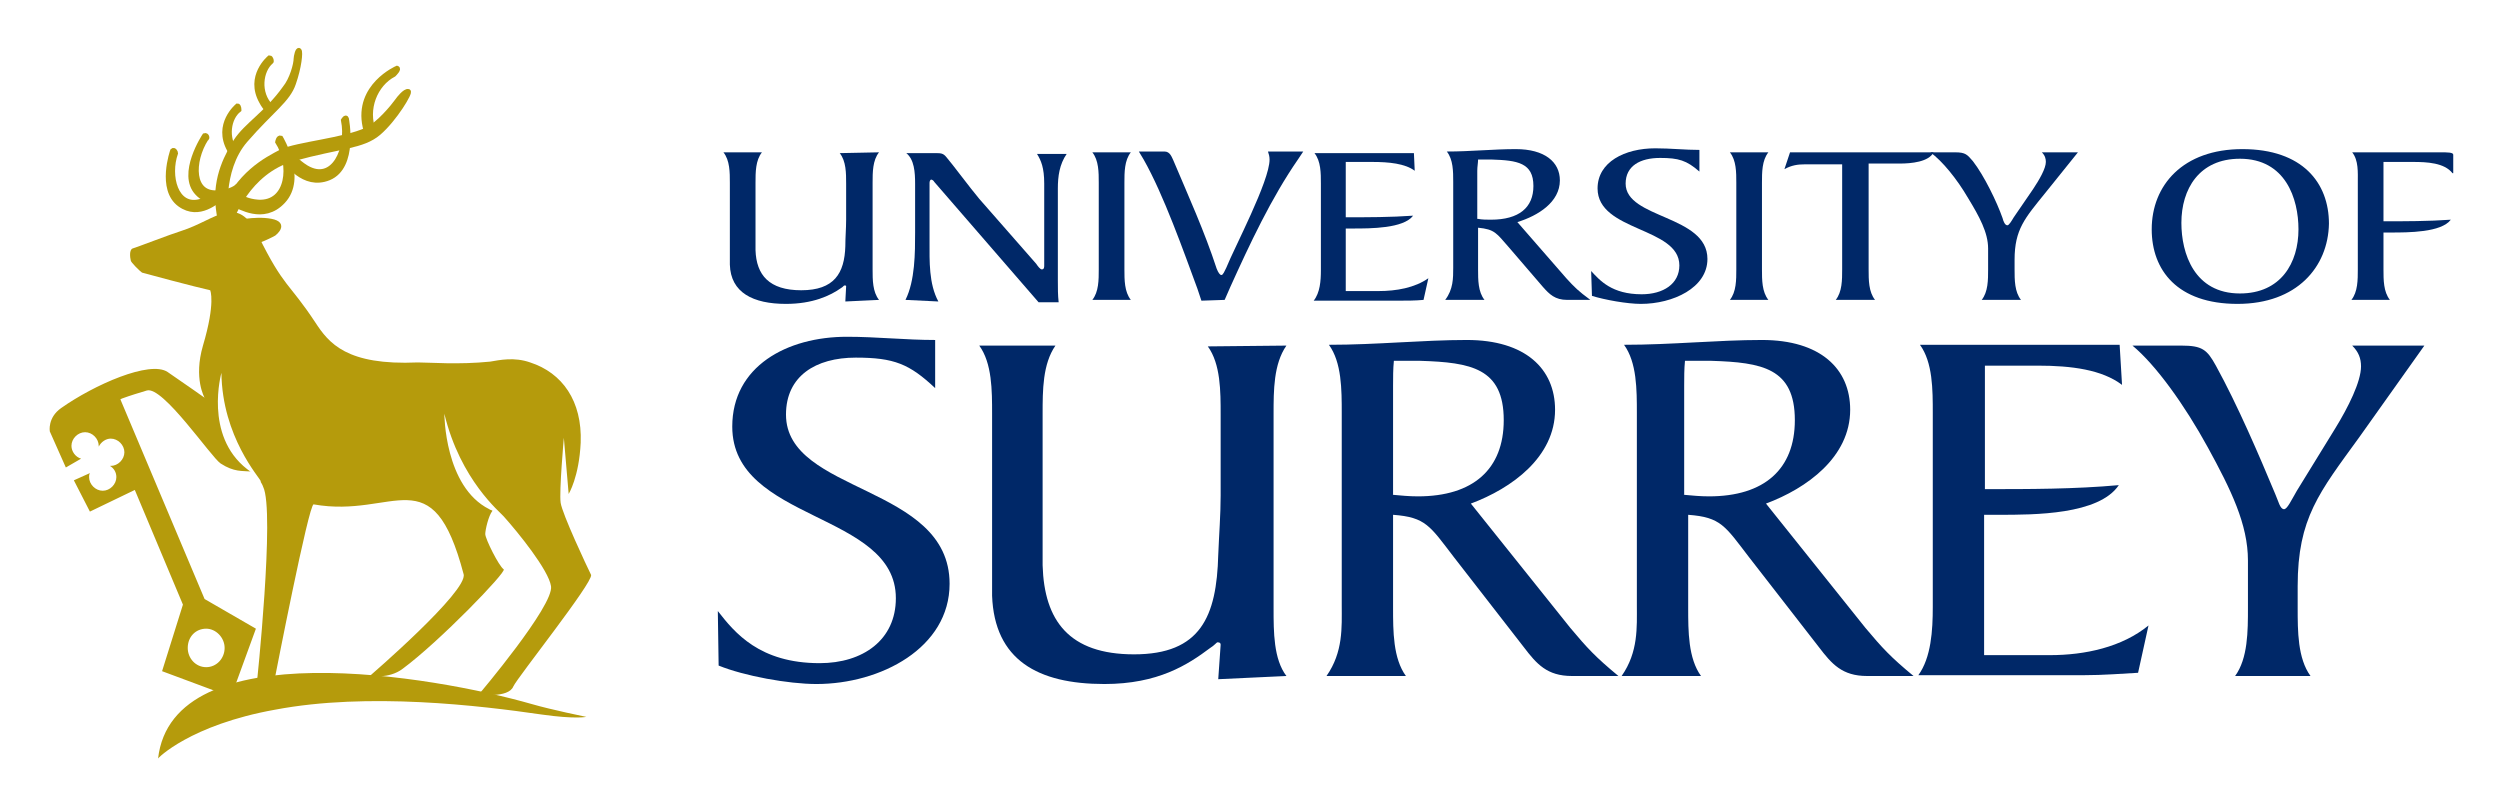
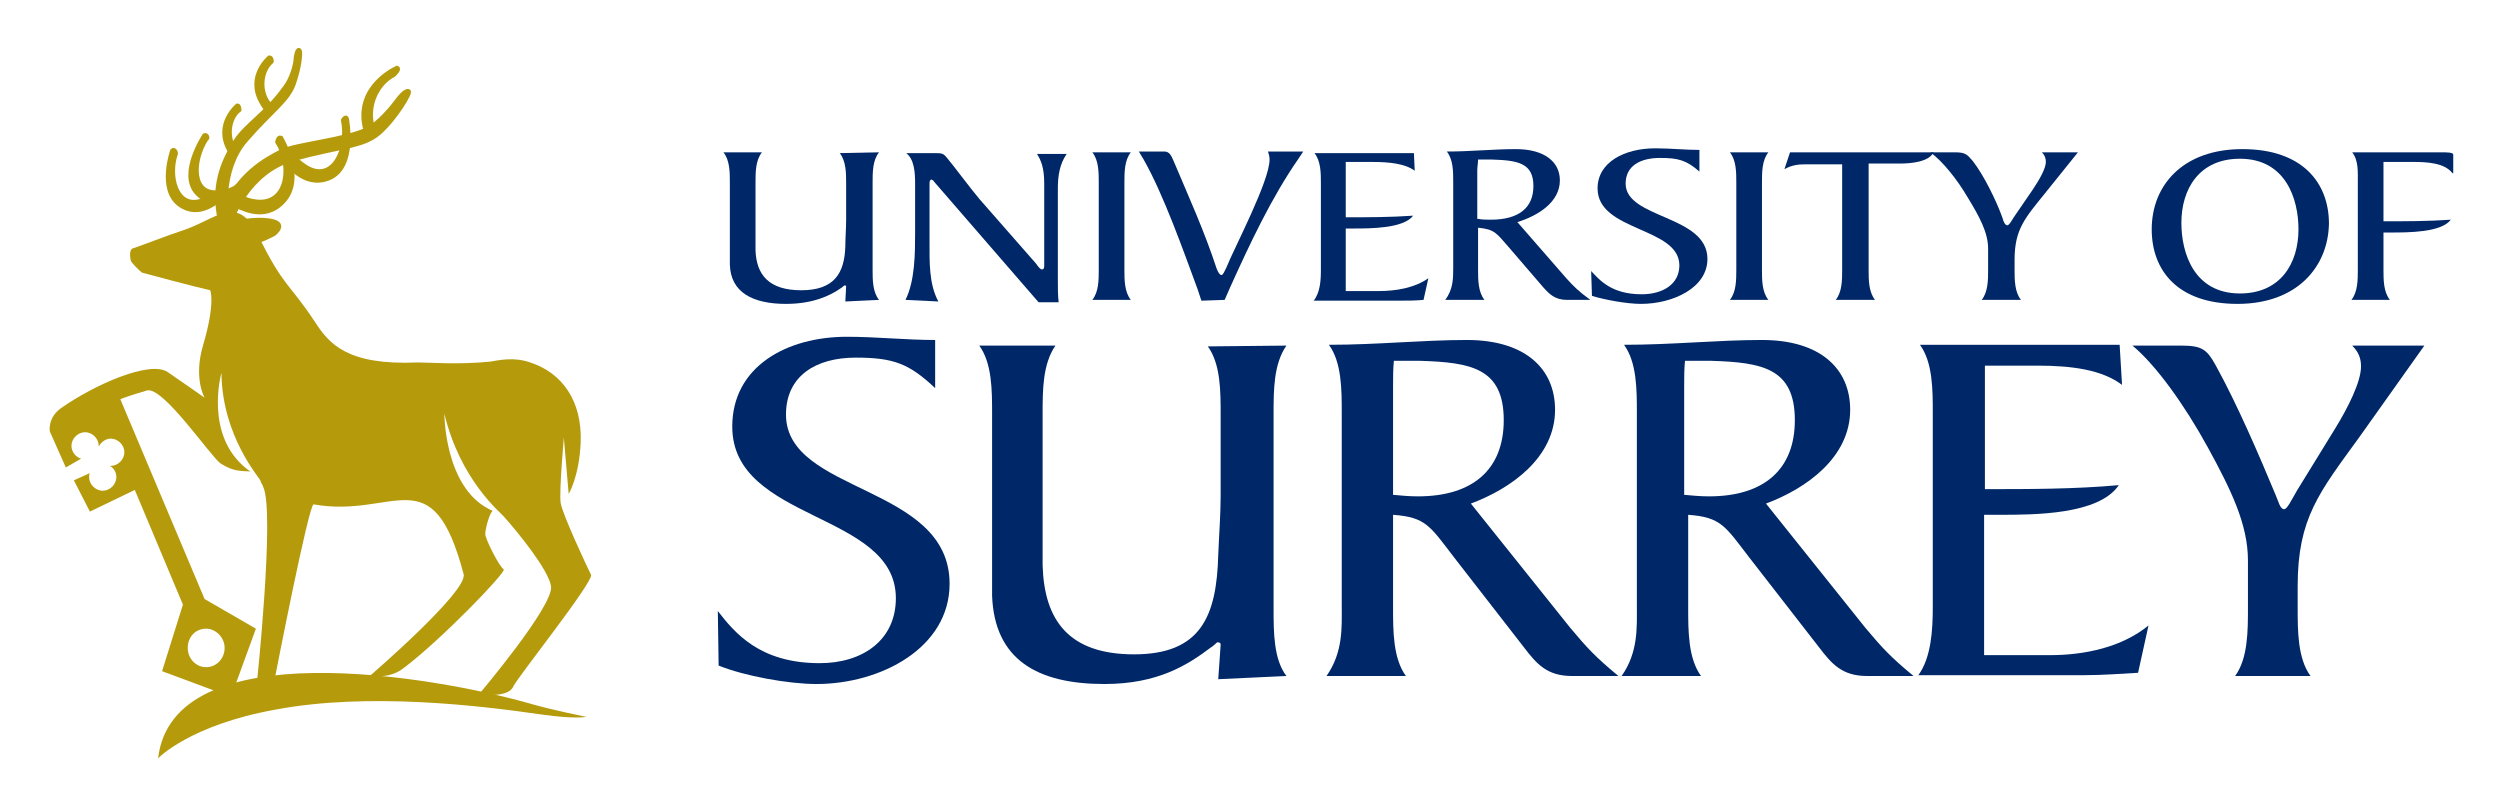
- <svg xmlns="http://www.w3.org/2000/svg" role="img" viewBox="-5.99 -5.99 311.74 100.49">
+ <svg xmlns="http://www.w3.org/2000/svg" role="img" viewBox="-5.99 -5.99 311.74 100.24">
  <style>.st0,.st1{fill:#b59b0c;stroke:#b59b0c;stroke-width:.425}.st1{stroke-width:.586}.st2{fill:#002868}.st3{fill:#b59b0c}</style>
  <style>.st1{fill:#b59b0c;stroke:#b59b0c;stroke-width:.586}.st2{fill:#002868}.st3{fill:#b59b0c}</style>
  <style>.st1{fill:#b59b0c;stroke:#b59b0c;stroke-width:.586}.st2{fill:#002868}.st3{fill:#b59b0c}</style>
  <style>.st1{fill:#b59b0c;stroke:#b59b0c;stroke-width:.586}.st2{fill:#002868}.st3{fill:#b59b0c}</style>
  <style>.st1{fill:#b59b0c;stroke:#b59b0c;stroke-width:.586}.st2{fill:#002868}.st3{fill:#b59b0c}</style>
  <style>.st1{fill:#b59b0c;stroke:#b59b0c;stroke-width:.586}.st2{fill:#002868}.st3{fill:#b59b0c}</style>
  <style>.st1{fill:#b59b0c;stroke:#b59b0c;stroke-width:.586}.st2{fill:#002868}.st3{fill:#b59b0c}</style>
  <style>.st1{fill:#b59b0c;stroke:#b59b0c;stroke-width:.586}.st2{fill:#002868}.st3{fill:#b59b0c}</style>
  <style>.st1{fill:#b59b0c;stroke:#b59b0c;stroke-width:.586}.st2{fill:#002868}.st3{fill:#b59b0c}</style>
  <style>.st1{fill:#b59b0c;stroke:#b59b0c;stroke-width:.586}.st2{fill:#002868}.st3{fill:#b59b0c}</style>
  <style>.st1{fill:#b59b0c;stroke:#b59b0c;stroke-width:.586}.st2{fill:#002868}.st3{fill:#b59b0c}</style>
  <g id="layer1" transform="translate(-258.18 -466.496)">
    <path id="path448" fill="#b59b0c" stroke="#b59b0c" stroke-width=".425" d="M281.2 488.3s2.7-.7 4.8-.3c2.1.4.4 1.7.4 1.7s-2.1 1.2-4.2 1.5c-2.1.4-1-2.4-1-2.4" />
    <path id="path456" d="M273.7 479.3s-1.7 4.8.9 6.7c2.5 1.8 4.7-.6 5.1-.6.3-.1-.8-.7-.8-.7s-.5.6-1.7.9c-3.1.9-4.1-3.2-3.1-6 0-.1-.2-.5-.4-.3z" class="st1" />
    <path id="path440" d="M277.7 477.4s-3.2 4.8-.9 7.2c2.2 2.3 5.2 0 5.6 0 .3 0-.7-.8-.7-.8s-.7.6-2.1.7c-3.6.5-3.5-3.9-1.7-6.7.2 0 .1-.5-.2-.4z" class="st1" />
    <path id="path392" d="M280.4 487.8s-.9-6 2.4-9.8c3.3-3.8 5.3-5 6-7.1.7-2 .9-3.9.7-4.1-.2-.2-.4.8-.4 1 0 .7-.5 2.6-1.4 3.7-2.2 3.1-4.8 4.6-6.1 6.6-.9 1.5-2.7 4.4-2.2 8.4s1 1.3 1 1.3z" class="st1" />
    <path id="path408" d="M286 473.8c-1.7-1.7-1.3-4.5 0-5.6.1 0 0-.5-.2-.5 0 0-2.8 2.3-1 5.5.2.4.5.8.8 1.1l.4-.5z" class="st1" />
    <path id="path416" d="M281.6 479.4c-1.3-1.7-.9-4.2.4-5.2 0 0 0-.5-.2-.5 0 0-2.8 2.3-1 5.5.1.2.3.5.4.7l.4-.5z" class="st1" />
    <path id="path400" d="M295.4 475.3s1.2 6-2.2 7.4c-3.2 1.3-5.3-2.1-5.7-2.3-.3-.2 1.1-.6 1.1-.6s.5.8 1.8 1.6c3.4 2 5.3-2.4 4.6-5.9 0 0 .3-.5.4-.2z" class="st1" />
    <path id="path384" d="M281 488s2-6.1 7.8-7.7c5.8-1.6 8.6-1.5 10.6-3.2 2-1.7 4.1-5.2 3.7-5.2-.4-.1-1.2.9-1.4 1.2-.5.7-2.3 2.9-3.8 3.6-2.8 1.3-8.7 1.8-10.6 2.7-1.9 1-5.5 2.8-7.4 7.8-1.9 5 1.1.8 1.1.8z" class="st1" />
    <path id="path424" d="M298.8 476.9c-1.1-2.8.2-5.9 2.5-7.1.1-.1.7-.7.4-.8 0 0-5.1 2.2-4 7.3.1.4.2.7.3 1.1l.8-.5z" class="st1" />
    <path id="path432" d="M287.2 477.7s3 5 .3 7.9c-2.5 2.7-5.6.5-6 .5-.3 0 .8-1 .8-1s.7.5 2.1.6c3.8.2 4.2-4.7 2.4-7.5 0 0 .1-.6.4-.5z" class="st1" />
    <path id="path460" d="M361.8 479.5c-.8 1-.8 2.5-.8 3.8v10.8c0 1.3 0 2.8.8 3.8l-4.2.2.1-1.9c0-.1-.1-.1-.2-.1s-.2.2-.4.3c-1.4 1-3.6 2-6.9 2-4.1 0-6.9-1.4-7-4.9v-10.2c0-1.3 0-2.8-.8-3.8h4.8c-.8 1-.8 2.5-.8 3.8v8.4c.1 3.1 1.7 5 5.7 5 4.1 0 5.4-2.1 5.5-5.5 0-1.1.1-2.2.1-3.3v-4.5c0-1.3 0-2.8-.8-3.8" class="st2" />
    <path id="path464" d="M365.1 497.9c1.2-2.4 1.2-5.9 1.2-8.4v-6.1c0-1.4-.1-3-1.1-3.8h3.6c.7 0 1 0 1.4.5.7.8 3 3.9 4.1 5.2l7.1 8.1c.2.3.5.7.7.7.3 0 .3-.3.3-.5v-10.2c0-2-.4-2.9-.9-3.7h3.7c-.9 1.3-1.1 2.8-1.1 4.3v11.5c0 1 0 1.8.1 2.7h-2.5l-13-15c-.1-.2-.3-.3-.4-.3-.1 0-.2.2-.2.4v7.4c0 2.3-.1 5.2 1.1 7.4" class="st2" />
    <path id="path468" d="M389.2 483.3c0-1.3 0-2.8-.8-3.8h4.8c-.8 1-.8 2.5-.8 3.8v10.8c0 1.3 0 2.8.8 3.8h-4.8c.8-1 .8-2.5.8-3.8" class="st2" />
    <path id="path472" d="M402 498l-.5-1.5c-1.7-4.6-4.2-11.7-6.7-16.1l-.6-1h3.2c.7 0 .9.7 1.1 1.1 1.9 4.5 3.9 8.9 5.4 13.5.2.5.4.8.6.8.2 0 .4-.5.6-.9 1-2.5 5.4-10.8 5.4-13.5 0-.4-.1-.7-.2-1h4.4l-.6.9c-3.4 4.9-6.1 10.7-8.5 16l-.7 1.6" class="st2" />
    <path id="path476" d="M420 496.8h4.1c2.2 0 4.5-.4 6.2-1.6l-.6 2.7c-1 .1-2.1.1-3.4.1H416c.8-1 .9-2.5.9-3.8v-10.8c0-1.3 0-2.8-.8-3.8h12.4l.1 2.2c-1.2-.9-3.2-1.1-5.3-1.1H420v6.9c2.7 0 5.6 0 8.4-.2-1.2 1.6-5.3 1.6-7.5 1.6h-.9" class="st2" />
    <path id="path480" d="M436.5 487.8c.5.1 1.1.1 1.6.1 3.5 0 5.3-1.5 5.3-4.2 0-2.9-2-3.2-5.2-3.3h-1.7c0 .4-.1.9-.1 1.4v6zm11 7.4c1 1.1 1.5 1.6 3 2.7h-2.9c-1.5 0-2.2-.7-3-1.6l-4.3-5c-1.5-1.7-1.7-2.2-3.8-2.4v5.2c0 1.3 0 2.8.8 3.8h-4.9c1-1.3 1-2.7 1-4v-10.7c0-1.3 0-2.8-.8-3.8 3 0 5.8-.3 8.6-.3 3.6 0 5.5 1.6 5.5 3.9 0 2.7-2.7 4.4-5.3 5.2" class="st2" />
    <path id="path484" d="M450.6 494.3c1.1 1.2 2.6 2.9 6.3 2.9 2.7 0 4.7-1.3 4.7-3.6 0-4.8-10.2-4.2-10.2-9.6 0-3.3 3.4-5 7.2-5 1.9 0 3.7.2 5.5.2v2.7c-1.6-1.4-2.6-1.7-4.9-1.7-2.5 0-4.3 1-4.3 3.2 0 4.4 10.2 3.9 10.2 9.4 0 3.6-4.3 5.6-8.3 5.6-1.7 0-4.5-.5-6.1-1" class="st2" />
    <path id="path488" d="M468.7 483.3c0-1.3 0-2.8-.8-3.8h4.8c-.8 1-.8 2.5-.8 3.8v10.8c0 1.3 0 2.8.8 3.8h-4.8c.8-1 .8-2.5.8-3.8" class="st2" />
    <path id="path492" d="M481.1 497.9c.8-1 .8-2.5.8-3.8V481h-4.7c-.8 0-1.6.1-2.5.6l.7-2.1h17.9c-.6 1.2-2.8 1.4-4.2 1.4h-3.9v13.2c0 1.3 0 2.8.8 3.8" class="st2" />
    <path id="path496" d="M499.3 497.9c.8-1 .8-2.5.8-3.8v-2.6c0-2-1.1-4-2.5-6.3-1.4-2.4-3.2-4.6-4.7-5.7h3.1c1.3 0 1.5.3 2.2 1.1 1.4 1.8 3 5.1 3.7 7.1.1.4.3.9.6.9.2 0 .5-.5.8-1l2.4-3.5c.8-1.2 1.6-2.6 1.6-3.4 0-.4-.1-.8-.5-1.2h4.5l-4.1 5.1c-2.5 3.1-3.8 4.5-3.8 8.3v1.2c0 1.3 0 2.8.8 3.8" class="st2" />
    <path id="path500" d="M531.5 480.3c-5.1 0-7.3 3.8-7.3 8 0 3.8 1.6 8.8 7.3 8.8 5.1 0 7.3-3.8 7.3-8 0-3.8-1.6-8.8-7.3-8.8zm-.3 18.1c-7.5 0-10.7-4.2-10.7-9.3 0-5.5 3.9-10 11.3-10 7.5 0 10.8 4.2 10.8 9.3-.1 5.4-4 10-11.4 10" class="st2" />
    <path id="path504" d="M549.4 494.1c0 1.3 0 2.8.8 3.8h-4.8c.8-1 .8-2.5.8-3.8v-10.8c0-1.3.1-2.8-.7-3.8h11c.9 0 1.6 0 1.6.3v2.3h-.1c-1-1.3-3.2-1.4-4.9-1.4h-3.7v7.4c2.7 0 5.6 0 8.4-.2-1.2 1.6-5.3 1.6-7.5 1.6h-.9" class="st2" />
    <path id="path508" d="M341.7 536.7c2.1 2.7 5.2 6.5 12.7 6.5 5.4 0 9.5-2.9 9.5-8.1 0-10.8-20.4-9.5-20.4-21.4 0-7.5 6.8-11.2 14.3-11.2 3.7 0 7.3.4 11 .4v6c-3.2-3-5.1-3.8-9.9-3.8-5 0-8.7 2.3-8.7 7.1 0 9.9 20.4 8.7 20.4 21.1 0 8-8.6 12.5-16.6 12.5-3.5 0-9-1-12.2-2.3" class="st2" />
    <path id="path512" d="M412.6 503.6c-1.6 2.3-1.6 5.6-1.6 8.5v24.3c0 2.9 0 6.3 1.6 8.4l-8.5.4.3-4.3c0-.2-.1-.3-.4-.3-.1 0-.4.4-.9.7-2.8 2.1-6.5 4.5-13.2 4.5-8.3 0-13.7-3-14-11v-22.7c0-2.9 0-6.3-1.6-8.5h9.5c-1.6 2.3-1.6 5.6-1.6 8.5V531c.2 6.9 3.3 11.1 11.4 11.1 8.3 0 10.3-4.7 10.5-12.4.1-2.5.3-5 .3-7.4v-10.1c0-2.9 0-6.3-1.6-8.5" class="st2" />
    <path id="path516" d="M425.8 522.2c1.1.1 2.1.2 3.2.2 6.9 0 10.7-3.4 10.7-9.5 0-6.5-4.1-7.2-10.4-7.4H426c-.1 1-.1 2.1-.1 3.1v13.6zm22.2 16.6c2.1 2.5 3.1 3.6 6 6h-5.8c-3.1 0-4.4-1.5-6-3.6l-8.7-11.2c-3-3.9-3.5-5-7.6-5.3v11.6c0 2.9 0 6.3 1.6 8.5h-9.9c2.1-3 1.9-6.1 1.9-8.8v-24c0-2.9 0-6.3-1.6-8.5 6 0 11.7-.6 17.2-.6 7.3 0 11 3.6 11 8.7 0 5.9-5.4 9.8-10.5 11.7" class="st2" />
    <path id="path520" d="M462.1 522.2c1.1.1 2.1.2 3.2.2 6.9 0 10.7-3.4 10.7-9.5 0-6.5-4.1-7.2-10.4-7.4h-3.3c-.1 1-.1 2.1-.1 3.1v13.6zm22.7 16.6c2.1 2.5 3.1 3.6 6 6H485c-3.1 0-4.4-1.5-6-3.6l-8.7-11.2c-3-3.9-3.5-5-7.6-5.3v11.6c0 2.9 0 6.3 1.6 8.5h-9.9c2.1-3 1.9-6.1 1.9-8.8v-24c0-2.9 0-6.3-1.6-8.5 6 0 11.7-.6 17.2-.6 7.3 0 11 3.6 11 8.7 0 5.9-5.4 9.8-10.5 11.7" class="st2" />
    <path id="path524" d="M499.6 542.2h8.2c4.4 0 9-1 12.3-3.7l-1.3 5.9c-1.9.1-4.3.3-6.8.3h-20.6c1.6-2.2 1.8-5.6 1.8-8.5V512c0-2.9 0-6.3-1.6-8.5h24.9l.3 5c-2.5-1.9-6.3-2.4-10.5-2.4h-6.6v15.4c5.5 0 11.2 0 16.7-.5-2.5 3.7-10.5 3.7-15 3.7h-1.8" class="st2" />
    <path id="path528" d="M530.9 544.8c1.6-2.2 1.6-5.6 1.6-8.5v-5.9c0-4.5-2.1-8.8-5-14.1-2.9-5.3-6.5-10.3-9.4-12.7h6.1c2.6 0 3.2.5 4.3 2.5 2.7 4.9 5.4 11.2 7.4 16 .4.9.6 1.9 1.1 1.9.4 0 .9-1.1 1.6-2.3l4.8-7.8c1.6-2.6 3.2-5.8 3.2-7.7 0-1-.3-1.8-1.1-2.6h9l-8.1 11.4c-5 6.9-7.7 10.1-7.7 18.6v2.7c0 2.9 0 6.3 1.6 8.5" class="st2" />
    <path id="path532" d="M286.5 549c11.6-2.2 25.6-.5 33.2.6 4.2.6 5.6.3 5.6.3s-4.4-.9-6.8-1.6c-12.2-3.5-44.8-9.1-46.6 6.8-.1 0 4-4.2 14.6-6.1" class="st3" />
    <path id="path536" d="M277.9 538.9c1.2 0 2.3 1.1 2.3 2.4 0 1.3-1 2.4-2.3 2.4-1.3 0-2.3-1.1-2.3-2.4 0-1.4 1-2.4 2.3-2.4zm44.2-15.7c-.2-1.4.4-8.1.4-8.1l.6 7s1.3-2.1 1.5-6.4c.2-5.2-2.3-8.7-6.3-10-2-.7-3.8-.3-5-.1-4 .4-7.5.1-9 .1-8.9.4-11.1-2.4-12.8-5-3.3-5-3.9-4.3-7.1-10.8-2.7-5.4-5.2-2-9.6-.6-1.3.4-5.7 2.1-6.1 2.2-.4.2-.3 1.1-.2 1.5 0 .2 1.1 1.3 1.4 1.5.3.1 6.7 1.8 8.5 2.2 0 0 .7 1.5-.9 6.9-1.2 4.1.2 6.5.2 6.5s-2.4-1.7-4.6-3.2c-2.2-1.5-9.2 1.6-13.3 4.5-1.7 1.2-1.4 2.9-1.4 2.9l2 4.5 1.9-1.1c-.7-.2-1.2-.9-1.2-1.6 0-.9.8-1.7 1.7-1.7.9 0 1.7.8 1.7 1.7v.1c.3-.6.9-1 1.5-1 .9 0 1.7.8 1.7 1.7 0 .9-.8 1.7-1.7 1.7h-.1c.5.3.8.8.8 1.4 0 .9-.8 1.7-1.7 1.7-.9 0-1.7-.8-1.7-1.7 0-.2 0-.3.1-.5l-2 .9 2 3.9 5.6-2.7 6 14.3-2.6 8.3 8.6 3.2 3.1-8.5-6.4-3.7-10.5-24.9.2-.1c1.1-.4 2.1-.7 3.1-1 2-.6 8 8.3 9.2 9.1 1.7 1.1 2.7.9 3.8 1h-.1c-.1-.1-.3-.2-.4-.3-5.4-4.2-3.2-12-3.2-12 .1 8 4.8 13.1 4.9 13.5v.1c.1.2.2.3.3.6 1.5 3-.8 24.7-.8 24.7l2.3-1s4.2-21.6 4.8-21.5c10.1 1.8 14.8-6.1 18.7 8.7.6 2.1-11.7 12.7-11.7 12.7s2.4.4 4.1-.9c4.6-3.4 13-12.1 12.6-12.4-.6-.4-2.3-3.8-2.3-4.4 0-.5.4-2.3.9-2.9-.1-.1-.3-.1-.4-.2-5.6-2.8-5.6-11.9-5.6-11.9 2 8.3 7 12.3 7.4 12.8 1.8 2 5.6 6.7 5.9 8.7.4 2.4-9 13.5-9 13.5s3.7.5 4.3-1c.5-1.1 9.9-12.9 9.7-13.9-.5-1-3.6-7.6-3.8-9" class="st3" />
  </g>
</svg>
